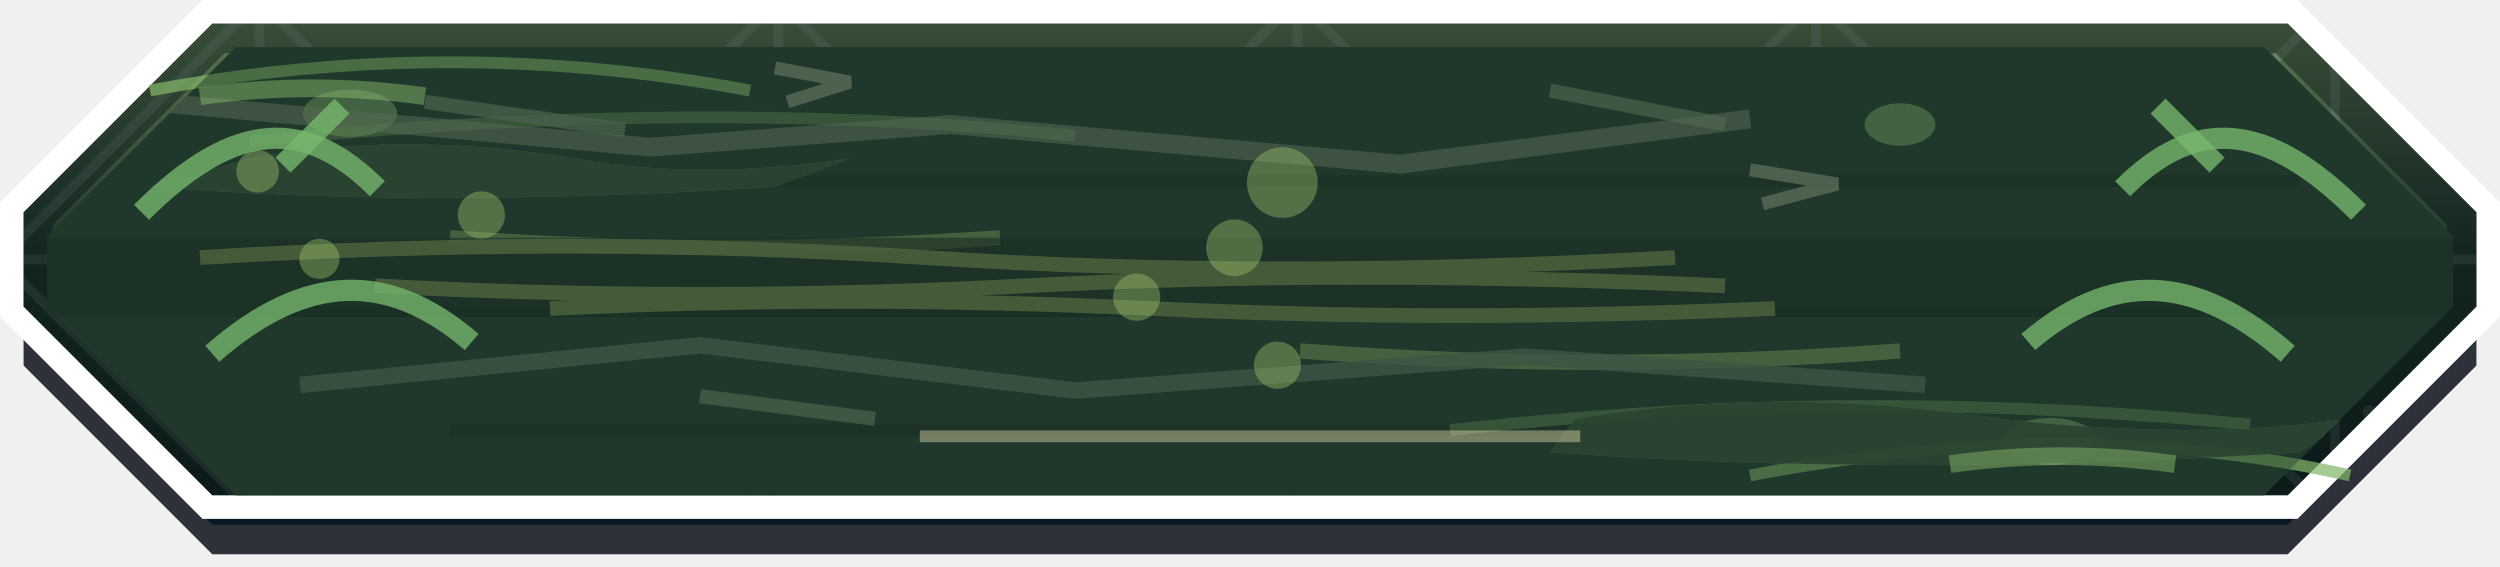
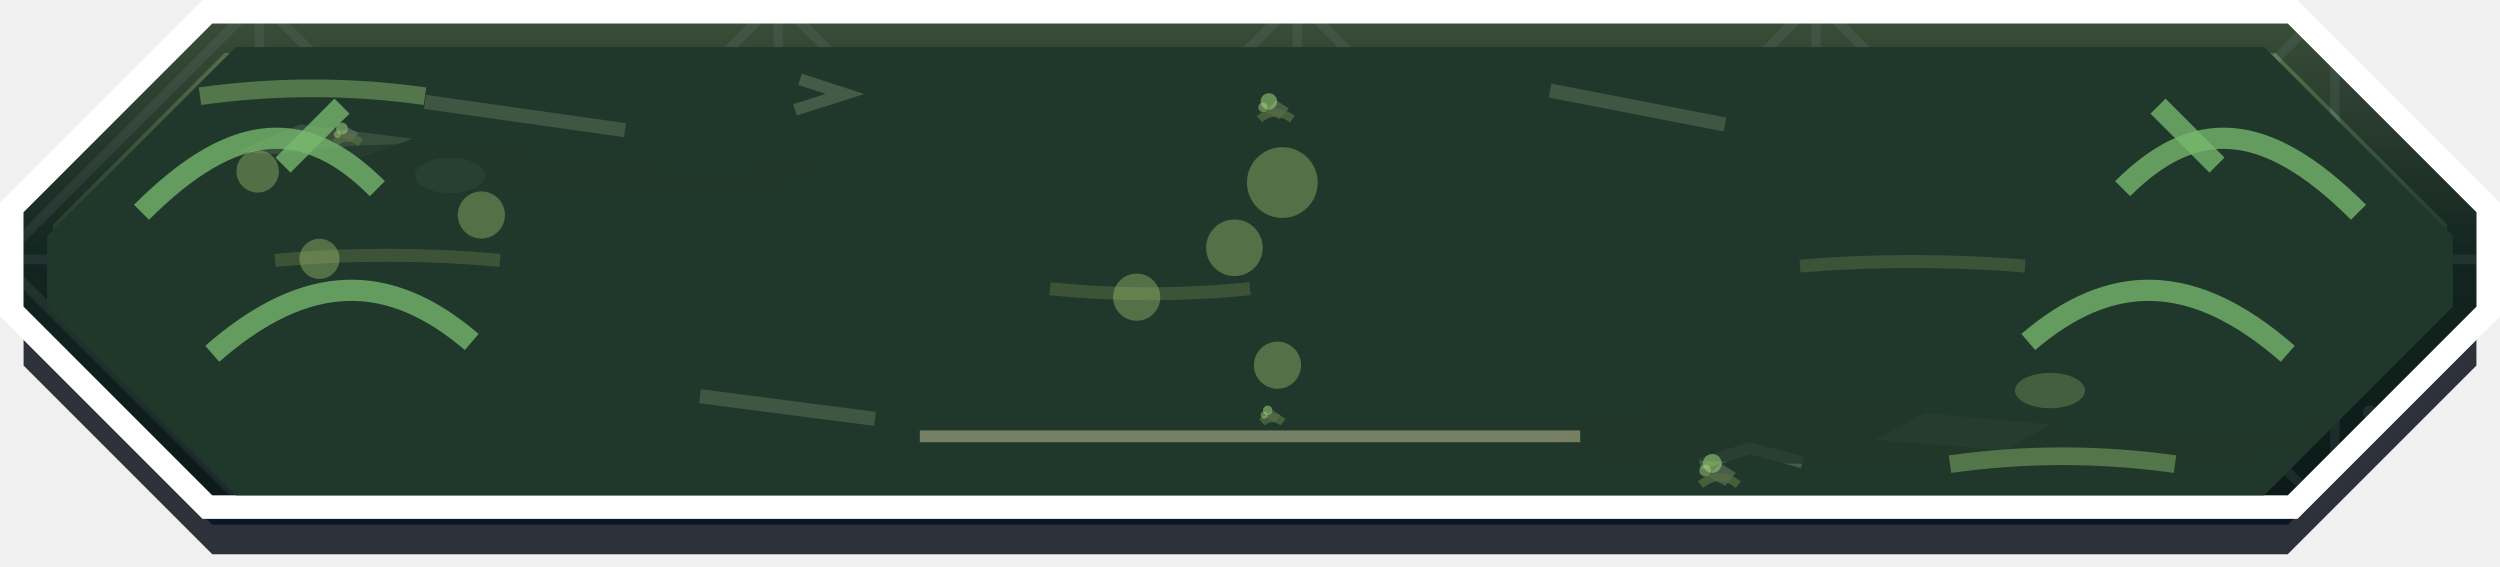
<svg xmlns="http://www.w3.org/2000/svg" width="424" height="96" viewBox="0 0 212 48" role="img" aria-label="M7 badge highlighted" data-style="m11-enchanted-forest@0.1.0" data-geometry-shape="chamfered-angular" data-corner-radius="2" data-end-cap-depth="16">
  <defs>
    <linearGradient id="m11-badge-212x48-highlighted-plate" x1="0" y1="0" x2="0" y2="1">
      <stop offset="0" stop-color="#5C7650" />
      <stop offset=".48" stop-color="#20382B" />
      <stop offset="1" stop-color="#13251E" />
    </linearGradient>
    <linearGradient id="m11-badge-212x48-highlighted-primary" x1="0" y1="0" x2="0" y2="1">
      <stop offset="0" stop-color="#F1E8C8" />
      <stop offset=".45" stop-color="#66D9B2" />
      <stop offset="1" stop-color="#2A856F" />
    </linearGradient>
    <linearGradient id="m11-badge-212x48-highlighted-energy" x1="0" y1="0" x2="1" y2="0">
      <stop offset="0" stop-color="#B8E0A5" stop-opacity="0" />
      <stop offset=".5" stop-color="#B8E0A5" stop-opacity=".86" />
      <stop offset="1" stop-color="#B8E0A5" stop-opacity="0" />
    </linearGradient>
    <pattern id="m11-badge-212x48-highlighted-grain" width="28" height="28" patternUnits="userSpaceOnUse">
      <circle cx="5" cy="7" r=".6" fill="#FFFFFF" fill-opacity=".12" />
      <circle cx="20" cy="15" r=".45" fill="#061321" fill-opacity=".2" />
    </pattern>
    <pattern id="m11-badge-212x48-highlighted-plate-pattern" width="44" height="44" patternUnits="userSpaceOnUse">
      <path d="M0 22H44M22 0V44M0 22L22 0 44 22 22 44Z" fill="none" stroke="#D8FBFF" stroke-opacity=".12" stroke-width=".8" />
    </pattern>
    <mask id="m11-badge-212x48-highlighted-mask">
      <path d="M18 2H194L210 18V26L194 42H18L2 26V18Z" fill="white" />
    </mask>
  </defs>
  <g opacity="1">
    <g id="m11-badge-212x48-highlighted-outer-shadow" data-layer="outer-shadow" transform="translate(0 5)">
      <path d="M18 2H194L210 18V26L194 42H18L2 26V18Z" fill="#020812" opacity=".82" />
    </g>
    <g id="m11-badge-212x48-highlighted-connected-depth" data-layer="connected-depth" transform="translate(0 2.5)">
      <path d="M18 2H194L210 18V26L194 42H18L2 26V18Z" fill="#071522" opacity=".9" />
    </g>
    <g id="m11-badge-212x48-highlighted-outer-frame" data-layer="outer-frame">
      <path d="M18 2H194L210 18V26L194 42H18L2 26V18Z" fill="#071421" stroke="#FFFFFF" stroke-width="4" stroke-linejoin="miter" />
    </g>
    <g id="m11-badge-212x48-highlighted-inner-plate-fill" data-layer="inner-plate-fill">
      <path d="M18 2H194L210 18V26L194 42H18L2 26V18Z" fill="url(#m11-badge-212x48-highlighted-plate)" />
    </g>
    <g id="m11-badge-212x48-highlighted-surface-grain" data-layer="surface-grain" data-material-source="m8-ice-grain" mask="url(#m11-badge-212x48-highlighted-mask)">
      <rect width="212" height="48" fill="url(#m11-badge-212x48-highlighted-grain)" />
    </g>
    <g id="m11-badge-212x48-highlighted-surface-pattern" data-layer="surface-pattern" data-material-source="m8-crystal-facet-pattern" mask="url(#m11-badge-212x48-highlighted-mask)">
      <rect width="212" height="48" fill="url(#m11-badge-212x48-highlighted-plate-pattern)" />
    </g>
    <g id="m11-badge-212x48-highlighted-side-bevel-shade" data-layer="side-bevel-shade" mask="url(#m11-badge-212x48-highlighted-mask)">
      <path d="M18 2H194L210 18V26L194 42H18L2 26V18Z" fill="none" stroke="#020812" stroke-opacity=".38" stroke-width="5" />
    </g>
    <g id="m11-badge-212x48-highlighted-top-bevel-highlight" data-layer="top-bevel-highlight" mask="url(#m11-badge-212x48-highlighted-mask)">
      <path d="M26 8H186" stroke="#FFFFFF" stroke-opacity=".55" stroke-width="3" stroke-linecap="square" />
    </g>
    <g id="m11-badge-212x48-highlighted-cold-edge-accent" data-layer="cold-edge-accent" data-material-source="m8-cold-edge-accent" mask="url(#m11-badge-212x48-highlighted-mask)">
      <rect x="16" y="6" width="180" height="8" fill="url(#m11-badge-212x48-highlighted-energy)" />
    </g>
    <g id="m11-badge-212x48-highlighted-ornament-decal" data-layer="ornament-decal" data-material-source="m7-ornament-marks" mask="url(#m11-badge-212x48-highlighted-mask)">
      <path d="M24 35h16M172 35h16" stroke="#E6FCFF" stroke-opacity=".5" stroke-width="2" />
    </g>
    <g id="m11-badge-material-stack" data-layer="forest-material-stack" data-material-families="weathered-stone,dark-wood,moss-lichen">
      <path d="M20 4H192L208 20V26L192 42H20L4 26V20Z" fill="#20382B" />
-       <path d="M16.96 15.36H195.04M25.44 26.4H186.56M38.16 36.48H173.84" stroke="#182E24" stroke-width="1" stroke-opacity=".82" />
-       <path d="M21.2 12Q59.36 8.16 91.16 11.52M122.96 36.48Q156.88 32.64 190.8 36" fill="none" stroke="#4D6E45" stroke-width="1" stroke-opacity=".9" />
-       <path d="M12.72 7.68Q38.16 2.88 63.6 7.68M148.4 40.32Q175.96 35.04 199.28 40.32" fill="none" stroke="#84B66A" stroke-width="1" stroke-opacity=".72" />
    </g>
-     <g id="m11-badge-material-detail" data-layer="forest-material-detail" data-material-channels="stone-chips,wood-grain,moss-mask">
+     <g id="m11-badge-material-detail" data-layer="forest-material-detail" data-material-channels="stone-chips,wood-grain,moss-mask" data-detail-scale="component">
      <path d="M36.04 8.64l16.96 2.4M131.44 7.68l14.84 2.88M59.36 33.6l14.84 1.92" stroke="#6B8063" stroke-width="1.2" stroke-opacity=".72" />
-       <path d="M38.16 20.16q23.32 1.68 46.64 0M110.24 29.76q25.44 1.92 50.88 0" fill="none" stroke="#789356" stroke-width="1.3" stroke-opacity=".75" />
-       <g fill="#9BCB78" fill-opacity=".5">
-         <ellipse cx="29.68" cy="9.6" rx="4" ry="2" />
-         <ellipse cx="173.84" cy="37.44" rx="4" ry="2" />
-         <ellipse cx="161.12" cy="10.56" rx="3" ry="1.8" />
-       </g>
    </g>
    <g id="m11-badge-material-face-depth" data-layer="forest-material-face-depth" data-material-source="shared-face-geometry">
      <clipPath id="m11-badge-face-clip">
        <path d="M20 4H192L208 20V26L192 42H20L4 26V20Z" />
      </clipPath>
      <g clip-path="url(#m11-badge-face-clip)">
        <g data-layer="forest-weathered-stone">
-           <path d="M12.72 8.64l42.4 3.84 25.44 -1.92 38.16 3.36 29.68 -3.84" fill="none" stroke="#7C8D70" stroke-width="1.6" stroke-opacity=".55" />
-           <path d="M25.44 32.64l33.92 -3.36 31.8 3.84 38.16 -2.88 33.92 2.4" fill="none" stroke="#526B56" stroke-width="1.4" stroke-opacity=".8" />
-           <path d="M65.72 5.76l6.36 1.2 -5.3 1.68M148.4 14.4l7.42 1.2 -6.36 1.68" fill="none" stroke="#9BA687" stroke-width="1.1" stroke-opacity=".65" />
+           <path d="M25.44 10.56l9.54 1.2 -5.3 1.92 -9.54 -0.864ZM163.24 35.04l10.6 0.96 -3.816 2.16 -11.024 -0.864Z" fill="#7C8D70" fill-opacity=".45" />
+           <path d="M67.84 6.72l3.816 1.248 -4.24 1.344M144.16 39.36l4.24 -1.344 4.452 1.2" fill="none" stroke="#9BA687" stroke-width="1" stroke-opacity=".55" />
        </g>
        <g data-layer="forest-dark-wood-grain">
-           <path d="M0 20.16H212V26.88H0Z" fill="#17291F" fill-opacity=".62" />
-           <path d="M16.96 21.84q31.8 -1.92 61.48 0t63.6 0M31.8 24.24q27.56 1.44 55.12 0t59.36 0M46.64 26.16q25.44 -1.2 50.88 0t53 0" fill="none" stroke="#72854C" stroke-width="1.25" stroke-opacity=".8" />
+           <path d="M23.32 22.08q9.54 -0.864 19.08 0M89.04 24.48q8.48 0.864 16.96 0M152.64 22.56q9.54 -0.768 19.08 0" fill="none" stroke="#72854C" stroke-width="1.1" stroke-opacity=".62" />
        </g>
-         <g data-layer="forest-moss-growth-mask" fill="#9BCB78" fill-opacity=".62">
-           <path d="M21.2 13.44q12.72 -2.4 27.56 0q10.6 1.92 23.32 -.01l-6.36 2.4q-29.68 1.92 -53 -.02Z" />
-           <path d="M133.56 35.52q16.96 -2.88 36.04 -.01q16.96 1.92 29.68 -.03l-4.24 2.88q-33.92 2.16 -63.6 -.01Z" />
+         <g data-layer="forest-moss-growth-mask" fill="#9BCB78" fill-opacity=".48">
+           <ellipse cx="38.16" cy="14.88" rx="2.968" ry="1.5" />
+           <ellipse cx="173.84" cy="33.12" rx="2.968" ry="1.5" />
        </g>
      </g>
    </g>
    <g id="m11-badge-material-restraint" data-layer="forest-material-restraint" data-restraint="edge-anchored-low-opacity">
      <clipPath id="m11-badge-restraint-clip">
        <path d="M20 4H192L208 20V26L192 42H20L4 26V20Z" />
      </clipPath>
      <g clip-path="url(#m11-badge-restraint-clip)">
        <path d="M0 0H212V48H0Z" fill="#20382B" fill-opacity=".42" />
        <g data-layer="forest-moss-edge-anchor" fill="#20382B" fill-opacity=".78">
          <path d="M21.2 13.44q12.72 -2.4 27.56 0q10.6 1.92 23.32 -.01l-6.36 2.4q-29.68 1.92 -53 -.02Z" />
          <path d="M133.56 35.52q16.96 -2.88 36.04 -.01q16.96 1.92 29.68 -.03l-4.24 2.88q-33.92 2.16 -63.6 -.01Z" />
        </g>
        <path d="M16.96 8.16q9.54 -1.344 19.08 0M165.36 39.36q9.54 -1.344 19.08 0" fill="none" stroke="#9BCB78" stroke-width="1.5" stroke-opacity=".42" />
+       </g>
+     </g>
+     <g id="m11-badge-authored-material-clusters" data-layer="forest-authored-material-clusters" data-variation-seed="51731" data-cluster-count="4" data-cluster-scale="component">
+       <clipPath id="m11-badge-cluster-clip">
+         <path d="M20 4H192L208 20V26L192 42H20L4 26V20Z" />
+       </clipPath>
+       <g clip-path="url(#m11-badge-cluster-clip)">
+         <g data-layer="forest-authored-cluster" data-material-families="stone,wood,moss" transform="translate(108.5 9.2)">
+           <path d="M-1.2 0.3l0.9 -1.0l1.1 0.7l-0.8 0.9Z" fill="#71806A" fill-opacity=".52" />
+           <path d="M-1.7 0.9q1.3 -1.1 2.8 0" fill="none" stroke="#566D42" stroke-width="0.7" stroke-opacity=".72" />
+           <circle cx="-0.9" cy="-0.6" r="0.7" fill="#9BCB78" fill-opacity=".58" />
+           <circle cx="-1.4" cy="-0.1" r="0.4" fill="#B5D887" fill-opacity=".45" />
+         </g>
+         <g data-layer="forest-authored-cluster" data-material-families="stone,wood,moss" transform="translate(29.7 11.4)">
+           <path d="M-0.9 0.2l0.7 -0.8l0.9 0.5l-0.6 0.7Z" fill="#71806A" fill-opacity=".52" />
+           <path d="M-1.3 0.7q1.0 -0.9 2.2 0" fill="none" stroke="#566D42" stroke-width="0.7" stroke-opacity=".72" />
+           <circle cx="-0.7" cy="-0.5" r="0.5" fill="#9BCB78" fill-opacity=".58" />
+           <circle cx="-1.1" cy="-0.0" r="0.3" fill="#B5D887" fill-opacity=".45" />
+         </g>
+         <g data-layer="forest-authored-cluster" data-material-families="stone,wood,moss" transform="translate(108.1 35.2)">
+           <path d="M-0.8 0.2l0.6 -0.6l0.7 0.4l-0.5 0.6Z" fill="#71806A" fill-opacity=".52" />
+           <path d="M-1.1 0.6q0.9 -0.7 1.8 0" fill="none" stroke="#566D42" stroke-width="0.7" stroke-opacity=".72" />
+           <circle cx="-0.6" cy="-0.4" r="0.4" fill="#9BCB78" fill-opacity=".58" />
+           <circle cx="-0.9" cy="-0.0" r="0.3" fill="#B5D887" fill-opacity=".45" />
+         </g>
+         <g data-layer="forest-authored-cluster" data-material-families="stone,wood,moss" transform="translate(146.2 40.0)">
+           <path d="M-1.4 0.4l1.1 -1.1l1.3 0.8l-0.9 1.1Z" fill="#71806A" fill-opacity=".52" />
+           <path d="M-2.0 1.1q1.6 -1.3 3.2 0" fill="none" stroke="#566D42" stroke-width="0.7" stroke-opacity=".72" />
+           <circle cx="-1.0" cy="-0.7" r="0.8" fill="#9BCB78" fill-opacity=".58" />
+           <circle cx="-1.6" cy="-0.1" r="0.5" fill="#B5D887" fill-opacity=".45" />
+         </g>
      </g>
    </g>
    <g id="m11-badge-moss-variation" data-layer="forest-variation" data-variation-seed="51731" data-variation-baseline="false" fill="#A6CC72" fill-opacity=".38">
      <circle cx="108.74" cy="15.48" r="3.0" />
      <circle cx="104.68" cy="21.01" r="2.4" />
      <circle cx="21.85" cy="14.53" r="1.8" />
      <circle cx="40.82" cy="18.23" r="2.0" />
      <circle cx="96.39" cy="25.20" r="2.0" />
      <circle cx="108.33" cy="30.97" r="2.0" />
      <circle cx="27.09" cy="21.95" r="1.7" />
    </g>
    <g id="m11-badge-leaf-vine-ornament" data-layer="forest-ornament" data-ornament="leaf-vine" data-ornament-count="4" fill="none" stroke="#76B86D" stroke-opacity=".78" stroke-width="1.8">
      <path d="M12 18c8-8 14-8 20-2M200 18c-8-8-14-8-20-2M18 30c8-7 15-7 22-1M194 30c-8-7-15-7-22-1" />
      <path d="M24 14l5-5M188 14l-5-5" />
    </g>
    <g id="m11-badge-parchment-typography" data-layer="forest-typography" data-typography-preset="m11-parchment-sage-action" data-semantic-text="required">
      <path d="M78 37h56" stroke="#EDE3B4" stroke-opacity=".42" />
    </g>
    <g id="m11-enchanted-forest-badge-content" data-layer="content" data-slot="editable-badge-content" data-safe-x="30" data-safe-y="8" data-safe-width="152" data-safe-height="30" />
  </g>
</svg>
